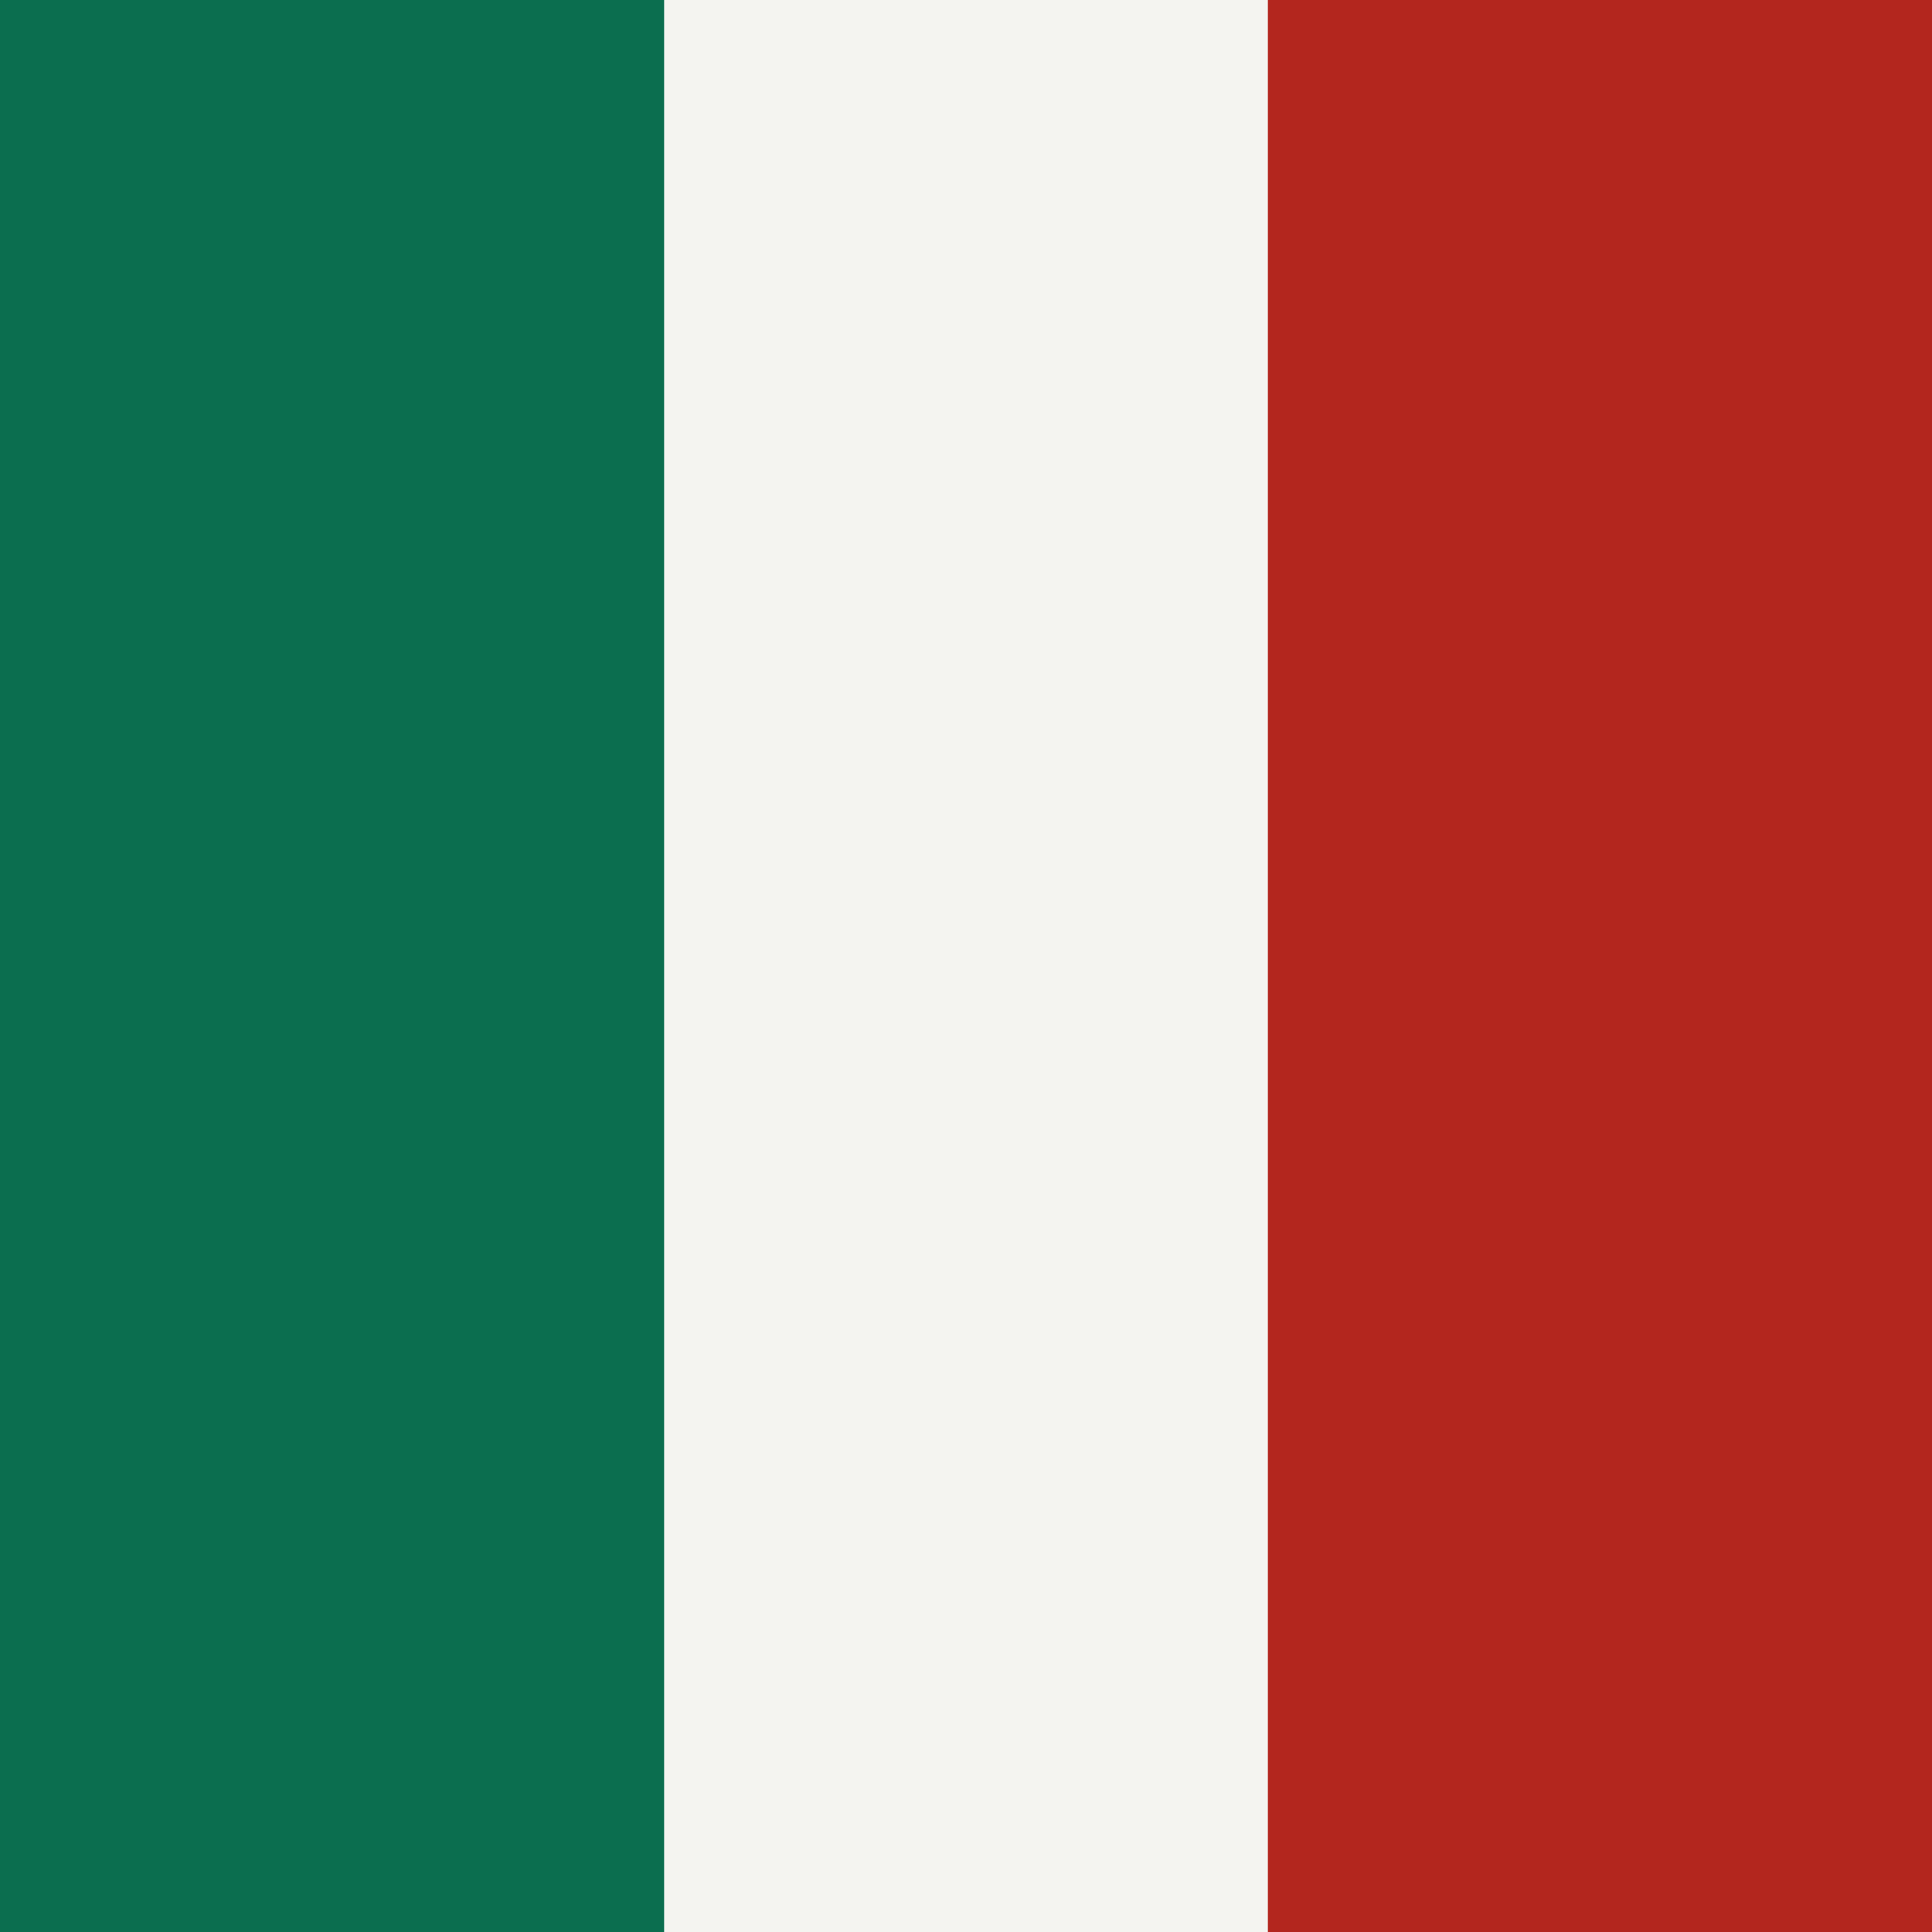
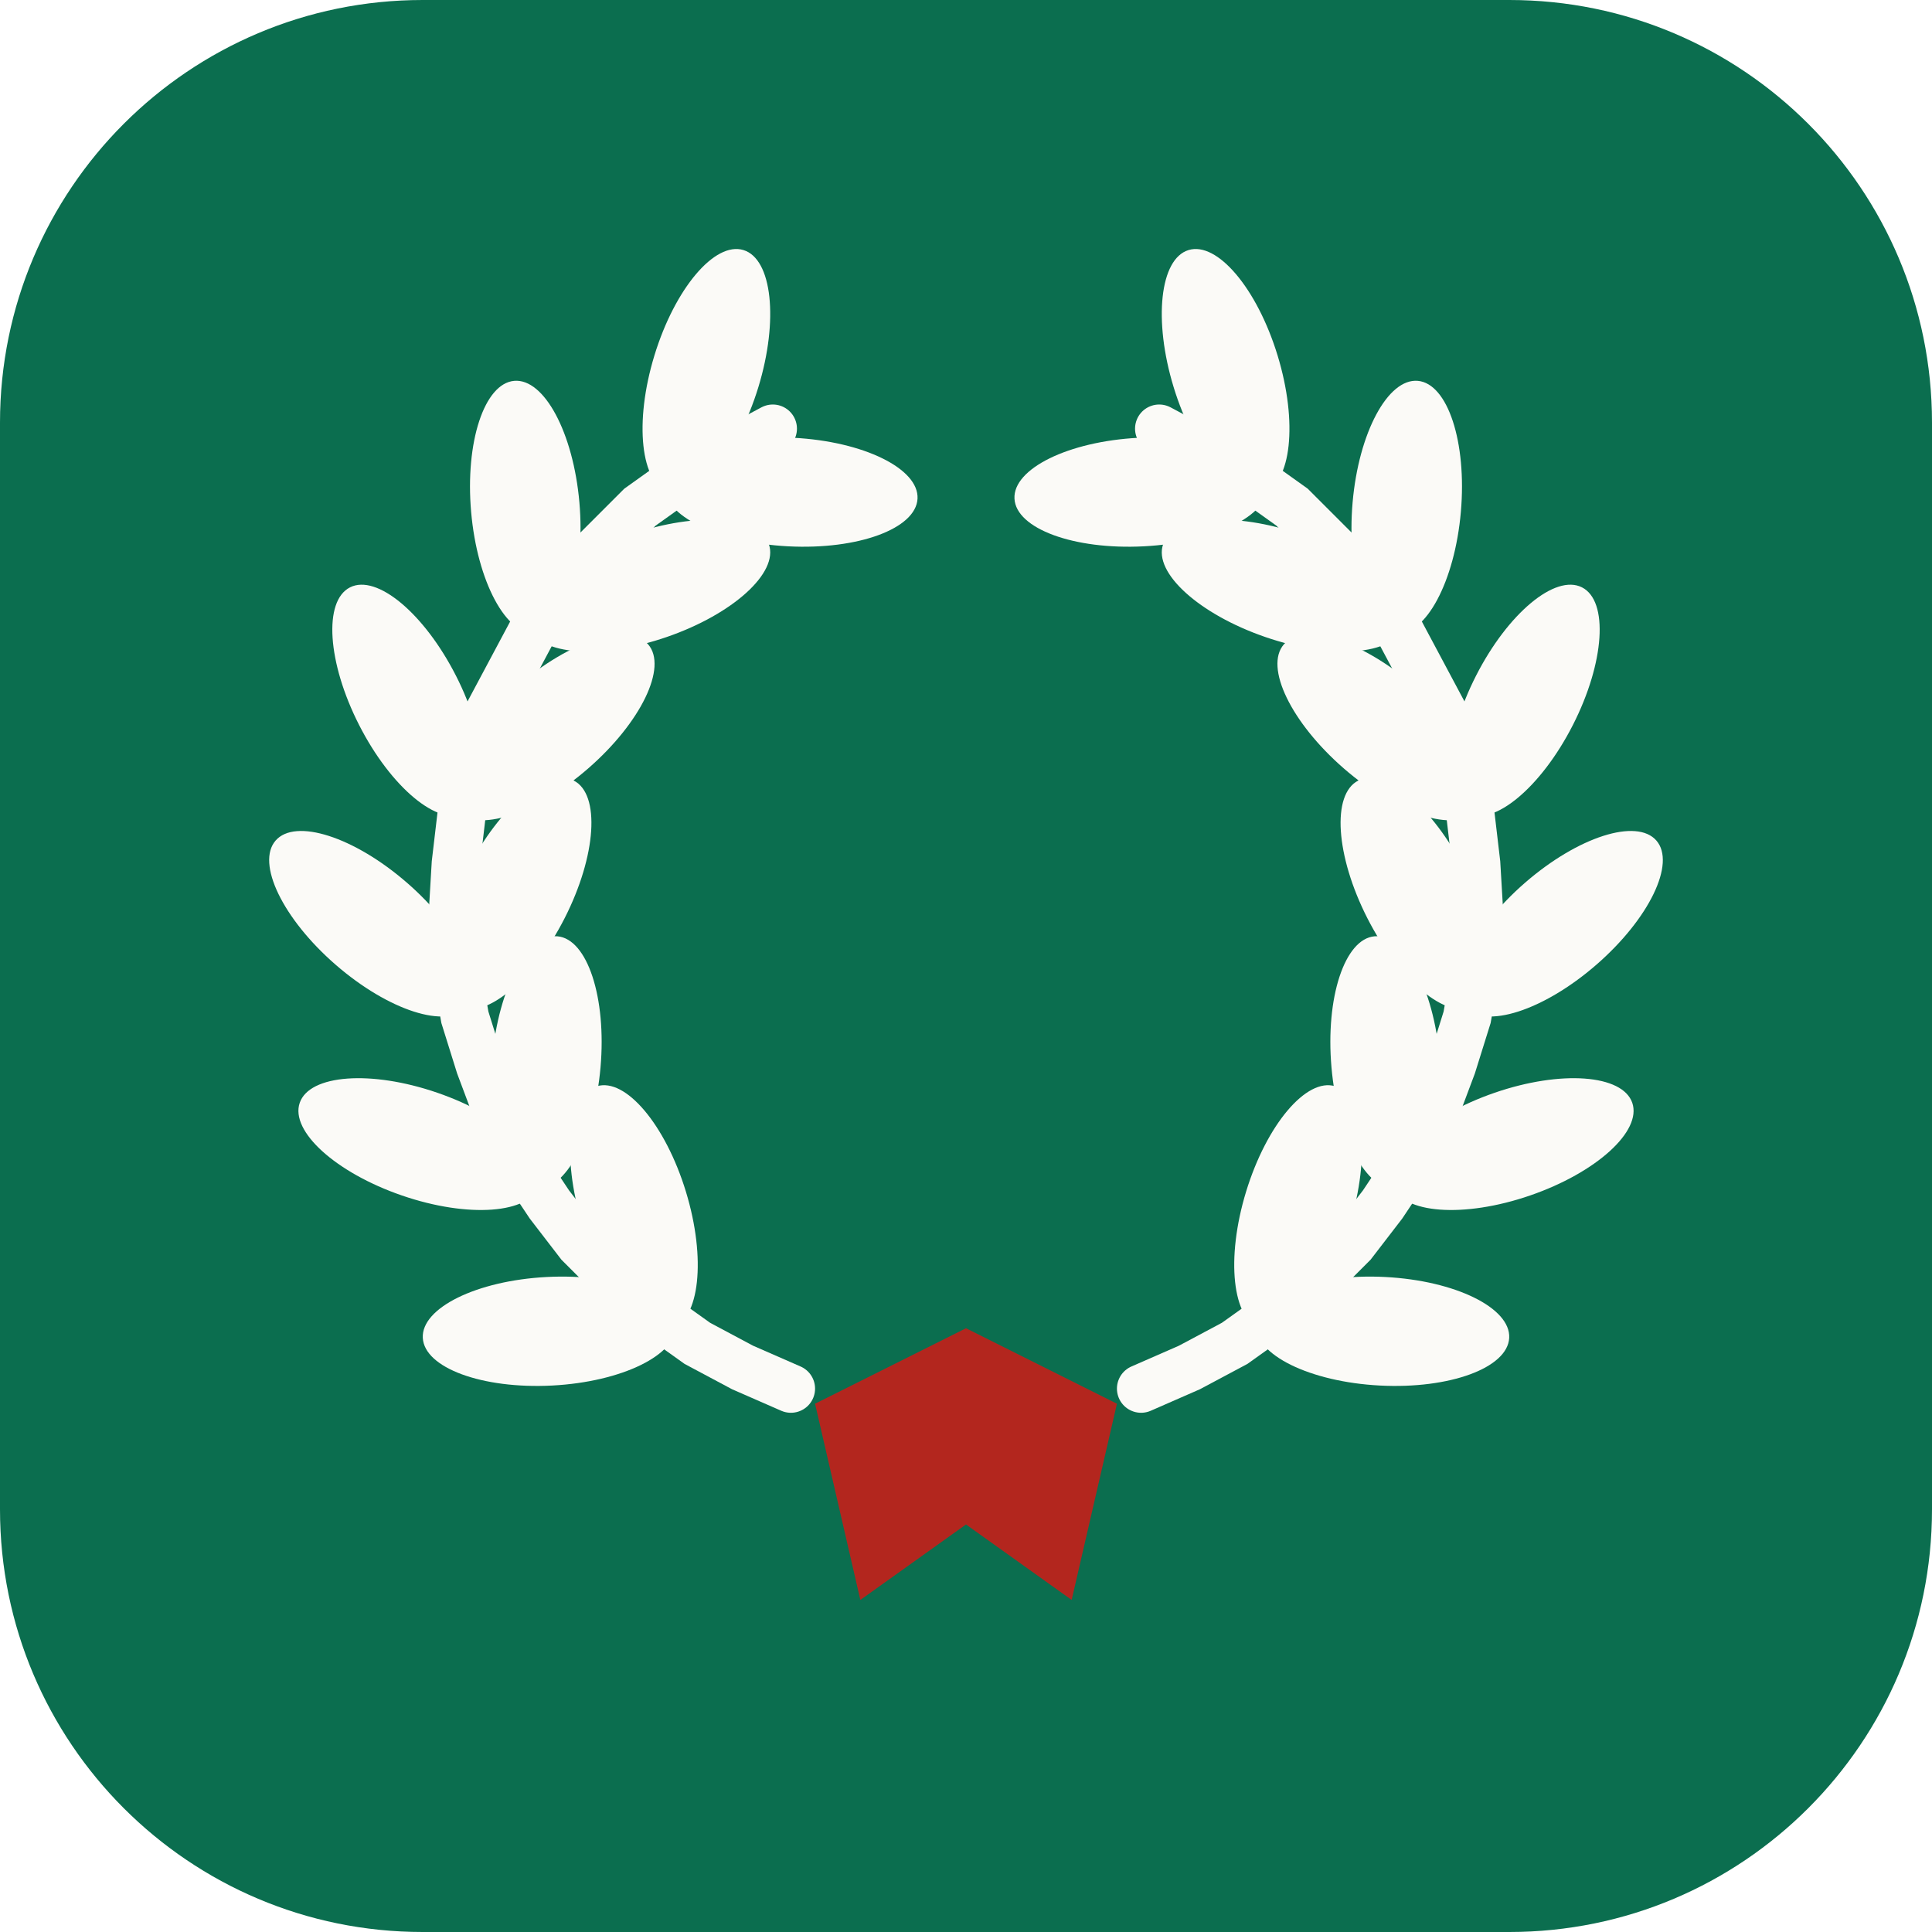
- <svg xmlns="http://www.w3.org/2000/svg" viewBox="0 0 32 32">
-   <rect width="32" height="32" rx="6" fill="#f4f4f0" />
-   <rect width="11" height="32" fill="#0b6e4f" />
-   <rect x="21" width="11" height="32" fill="#b3261e" />
+ <svg xmlns="http://www.w3.org/2000/svg" viewBox="0 0 64 64">
+   <rect width="64" height="64" rx="14" fill="#0b6e4f" />
+   <path d="M26.2 46.0 L24.6 45.3 L23.1 44.5 L21.7 43.5 L20.4 42.4 L19.2 41.2 L18.2 39.9 L17.2 38.4 L16.5 36.9 L15.9 35.3 L15.4 33.7 L15.1 32.0 L15.0 30.3 L15.1 28.6 L15.3 26.9 L15.7 25.2 L16.2 23.6 L17.0 22.1 L17.8 20.6 L18.8 19.2 L20.0 18.0 L21.2 16.8 L22.6 15.8 L24.1 15.0 L25.6 14.2" fill="none" stroke="#fbfaf7" stroke-width="1.6" stroke-linecap="round" />
+   <ellipse cx="21.0" cy="40.0" rx="4.2" ry="1.8" transform="rotate(-107 21.0 40.0)" fill="#fbfaf7" />
+   <ellipse cx="18.2" cy="44.1" rx="4.2" ry="1.8" transform="rotate(-183 18.2 44.1)" fill="#fbfaf7" />
+   <ellipse cx="18.1" cy="35.2" rx="4.2" ry="1.8" transform="rotate(-85 18.1 35.2)" fill="#fbfaf7" />
+   <ellipse cx="13.9" cy="37.9" rx="4.2" ry="1.8" transform="rotate(-161 13.9 37.9)" fill="#fbfaf7" />
+   <ellipse cx="17.1" cy="29.6" rx="4.2" ry="1.8" transform="rotate(-63 17.1 29.6)" fill="#fbfaf7" />
+   <ellipse cx="12.3" cy="30.6" rx="4.2" ry="1.8" transform="rotate(-139 12.3 30.6)" fill="#fbfaf7" />
+   <ellipse cx="18.3" cy="24.1" rx="4.2" ry="1.8" transform="rotate(-41 18.3 24.1)" fill="#fbfaf7" />
+   <ellipse cx="13.5" cy="23.2" rx="4.2" ry="1.8" transform="rotate(-117 13.5 23.2)" fill="#fbfaf7" />
+   <ellipse cx="21.5" cy="19.4" rx="4.2" ry="1.8" transform="rotate(-19 21.5 19.4)" fill="#fbfaf7" />
+   <ellipse cx="17.4" cy="16.8" rx="4.2" ry="1.8" transform="rotate(-95 17.4 16.8)" fill="#fbfaf7" />
+   <ellipse cx="26.2" cy="16.3" rx="4.2" ry="1.8" transform="rotate(3 26.2 16.3)" fill="#fbfaf7" />
+   <ellipse cx="23.4" cy="12.3" rx="4.2" ry="1.8" transform="rotate(-73 23.4 12.3)" fill="#fbfaf7" />
+   <path d="M37.8 46.0 L39.4 45.3 L40.9 44.5 L42.3 43.5 L43.6 42.4 L44.8 41.2 L45.8 39.9 L46.8 38.4 L47.5 36.9 L48.1 35.3 L48.6 33.7 L48.9 32.0 L49.0 30.3 L48.9 28.6 L48.7 26.9 L48.3 25.2 L47.8 23.6 L47.0 22.1 L46.2 20.6 L45.2 19.2 L44.0 18.0 L42.8 16.8 L41.4 15.8 L39.9 15.0 L38.4 14.2" fill="none" stroke="#fbfaf7" stroke-width="1.6" stroke-linecap="round" />
+   <ellipse cx="45.8" cy="44.1" rx="4.2" ry="1.8" transform="rotate(3 45.8 44.1)" fill="#fbfaf7" />
+   <ellipse cx="43.0" cy="40.0" rx="4.2" ry="1.8" transform="rotate(-73 43.0 40.0)" fill="#fbfaf7" />
+   <ellipse cx="50.1" cy="37.9" rx="4.2" ry="1.8" transform="rotate(-19 50.1 37.9)" fill="#fbfaf7" />
+   <ellipse cx="45.9" cy="35.2" rx="4.2" ry="1.8" transform="rotate(-95 45.9 35.2)" fill="#fbfaf7" />
+   <ellipse cx="51.7" cy="30.6" rx="4.2" ry="1.8" transform="rotate(-41 51.7 30.6)" fill="#fbfaf7" />
+   <ellipse cx="46.9" cy="29.6" rx="4.2" ry="1.8" transform="rotate(-117 46.9 29.6)" fill="#fbfaf7" />
+   <ellipse cx="50.5" cy="23.2" rx="4.2" ry="1.8" transform="rotate(-63 50.5 23.2)" fill="#fbfaf7" />
+   <ellipse cx="45.7" cy="24.1" rx="4.2" ry="1.8" transform="rotate(-139 45.7 24.1)" fill="#fbfaf7" />
+   <ellipse cx="46.6" cy="16.8" rx="4.2" ry="1.8" transform="rotate(-85 46.6 16.8)" fill="#fbfaf7" />
+   <ellipse cx="42.5" cy="19.4" rx="4.2" ry="1.8" transform="rotate(-161 42.5 19.4)" fill="#fbfaf7" />
+   <ellipse cx="40.6" cy="12.3" rx="4.2" ry="1.8" transform="rotate(-107 40.6 12.3)" fill="#fbfaf7" />
+   <ellipse cx="37.8" cy="16.3" rx="4.2" ry="1.8" transform="rotate(-183 37.8 16.3)" fill="#fbfaf7" />
+   <path d="M27 46.5l5-2.5 5 2.5-1.5 6.5-3.5-2.5-3.5 2.5z" fill="#b3261e" />
</svg>
